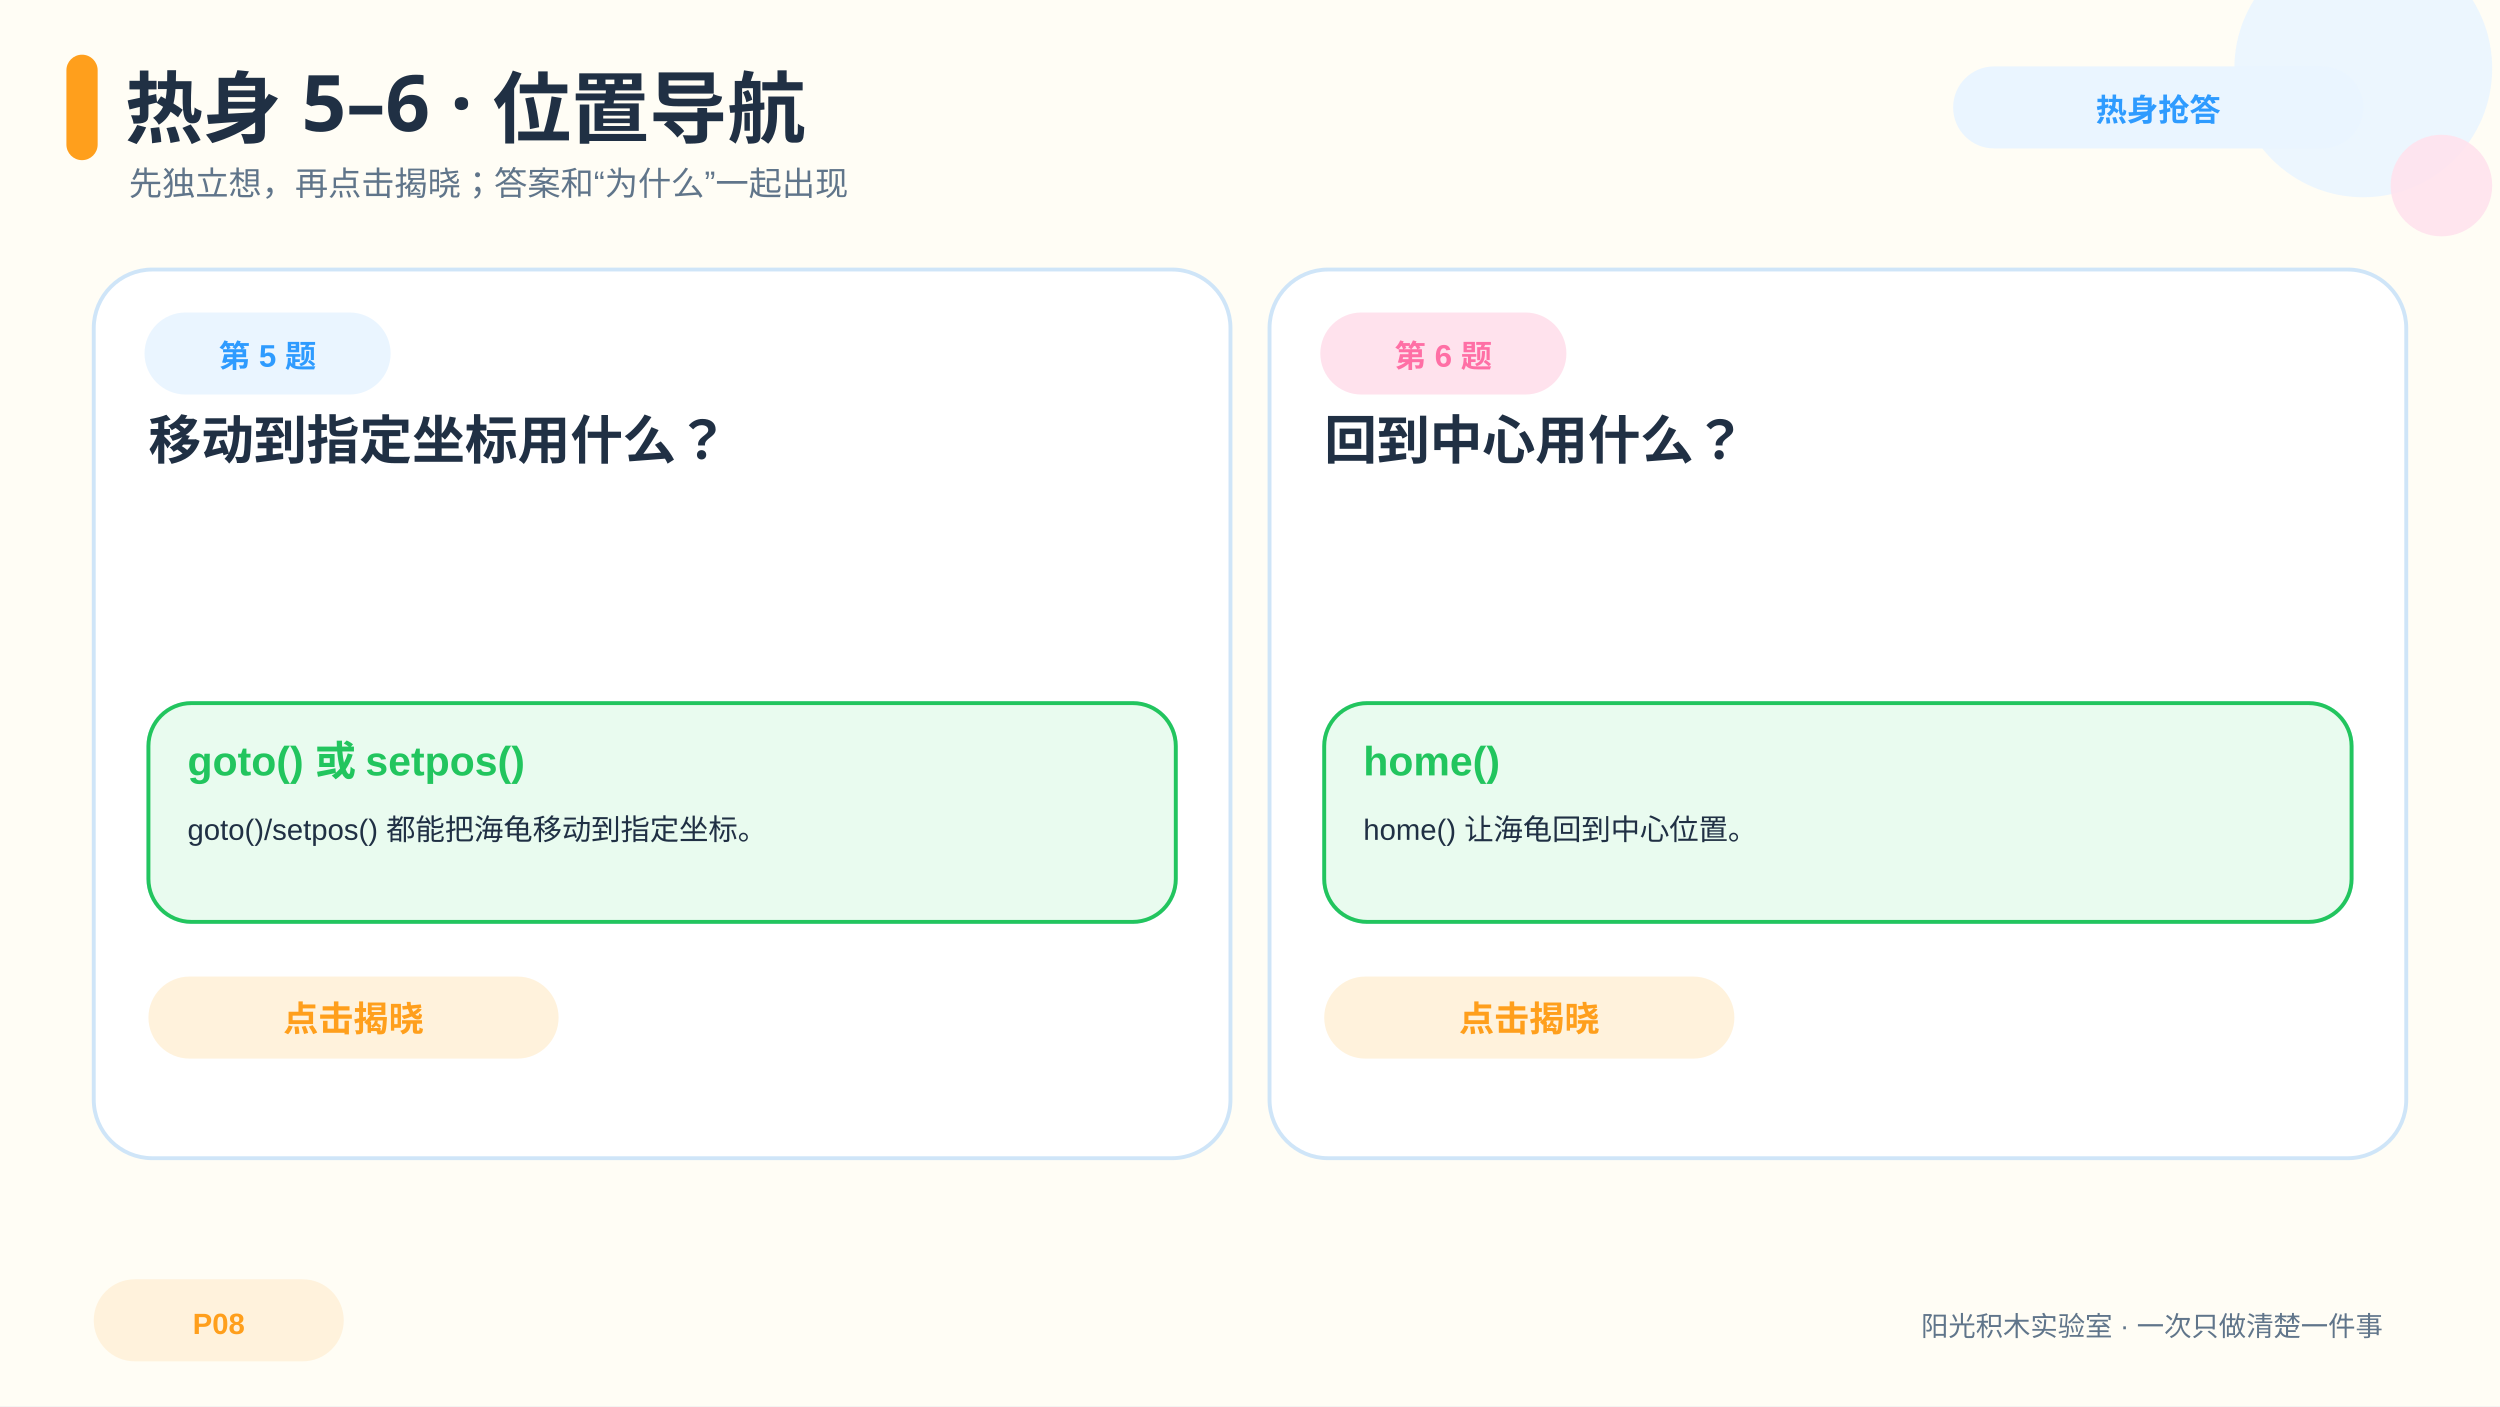
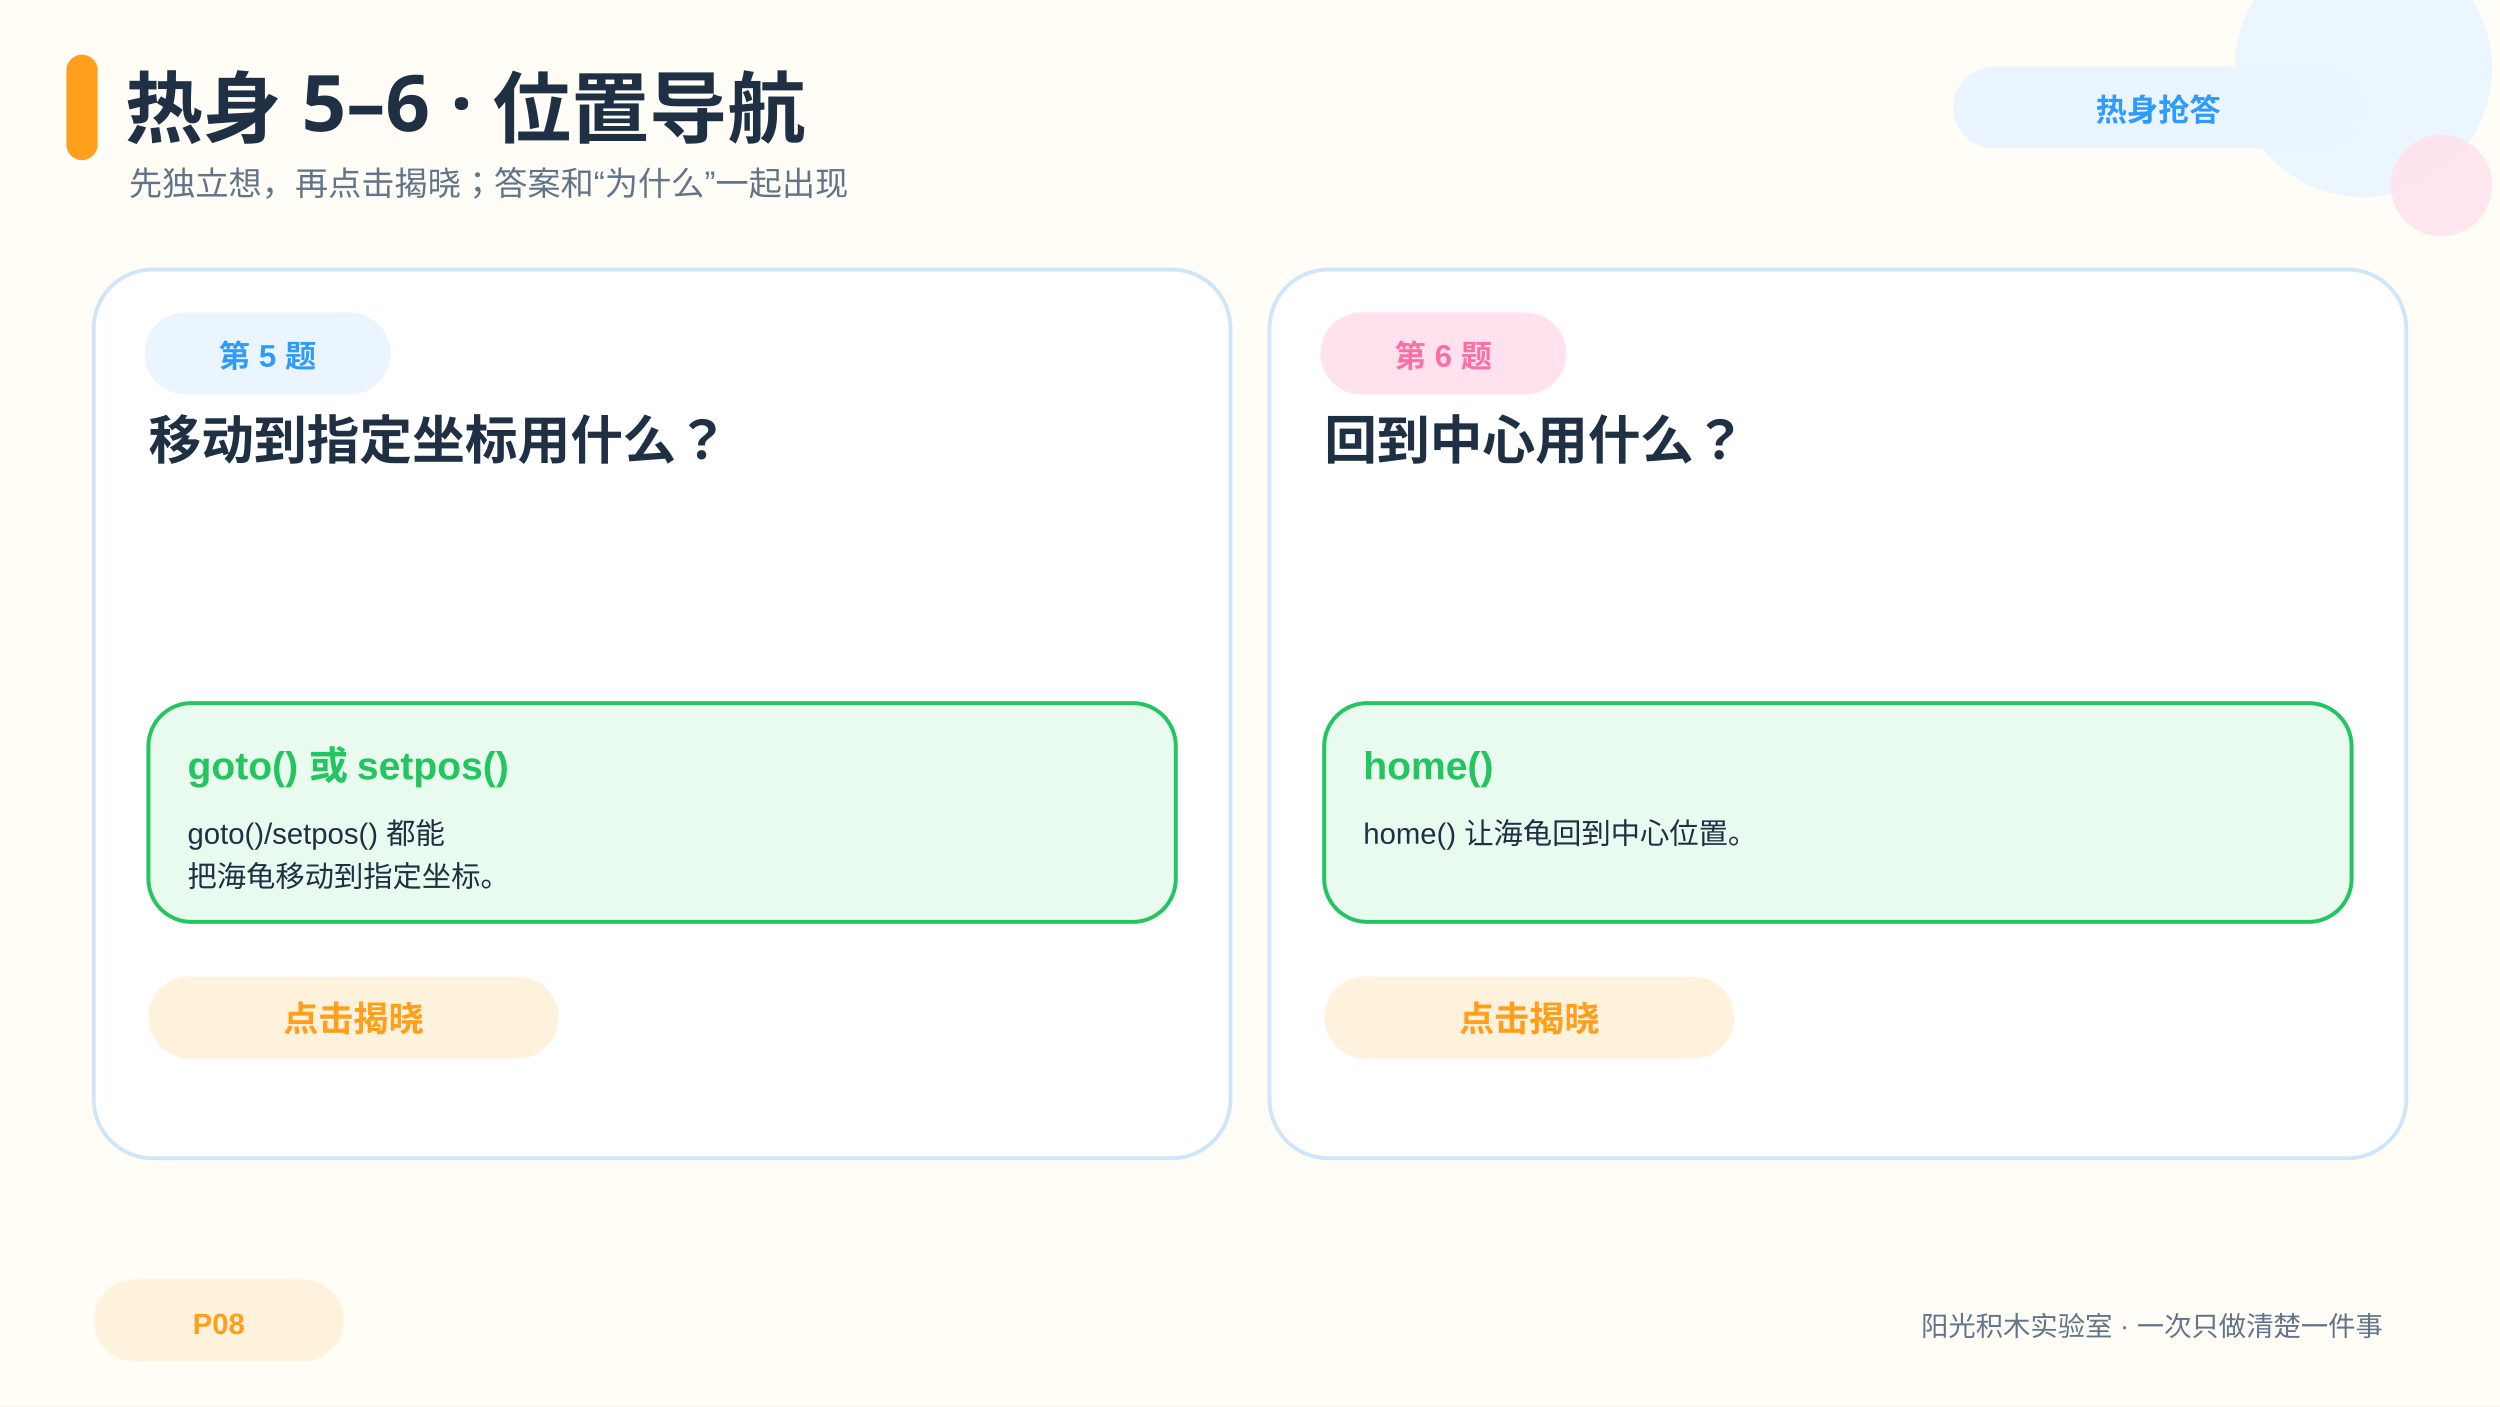
<svg xmlns="http://www.w3.org/2000/svg" viewBox="0 0 1280 720" data-pptx-page-role="content" font-family="Microsoft YaHei, Arial, sans-serif">
  <rect x="0" y="0" width="1280" height="720" rx="0" fill="#FFFDF5" id="page-bg" />
  <circle cx="1210" cy="35" r="66" fill="#EAF5FF" opacity="0.9" />
  <circle cx="1250" cy="95" r="26" fill="#FFE2ED" opacity="0.9" />
  <rect x="34" y="28" width="16" height="54" rx="8" fill="#FF9F1C" />
  <text x="64" y="70" font-family="YouYuan, Microsoft YaHei, sans-serif" font-size="40" font-weight="700" fill="#203044" text-anchor="start">热身 5–6 · 位置导航</text>
  <text x="66" y="100" font-family="Microsoft YaHei, Arial, sans-serif" font-size="17" font-weight="400" fill="#60758A" text-anchor="start">先独立想，再点击揭晓；答案和“为什么”一起出现</text>
  <rect x="1000" y="34" width="210" height="42" rx="21" fill="#EAF5FF" />
  <text x="1105.0" y="62" font-family="Microsoft YaHei, Arial, sans-serif" font-size="16" font-weight="700" fill="#2E9BFF" text-anchor="middle">热身抢答</text>
  <rect x="48" y="655" width="128" height="42" rx="21" fill="#FFF2DC" />
  <text x="112.0" y="683" font-family="Microsoft YaHei, Arial, sans-serif" font-size="15" font-weight="700" fill="#FF9F1C" text-anchor="middle">P08</text>
  <rect x="48" y="138" width="582" height="455" rx="30" fill="#FFFFFF" stroke="#CFE5F8" stroke-width="2" />
  <rect x="74" y="160" width="126" height="42" rx="21" fill="#EAF5FF" />
  <text x="137.0" y="188" font-family="Microsoft YaHei, Arial, sans-serif" font-size="16" font-weight="700" fill="#2E9BFF" text-anchor="middle">第 5 题</text>
  <text x="76" y="235" font-family="Microsoft YaHei, Arial, sans-serif" font-size="27" font-weight="700" fill="#203044" text-anchor="start">
    <tspan x="76" dy="0">移动到指定坐标用什么？</tspan>
  </text>
  <rect x="76" y="360" width="526" height="112" rx="22" fill="#FFFDF5" stroke="#CFE5F8" stroke-width="2" />
  <text x="96" y="398" font-family="Microsoft YaHei, Arial, sans-serif" font-size="18" font-weight="700" fill="#60758A" text-anchor="start">先说你的答案</text>
  <text x="96" y="436" font-family="Microsoft YaHei, Arial, sans-serif" font-size="18" font-weight="400" fill="#60758A" text-anchor="start">再点击下方按钮揭晓</text>
  <rect x="76" y="500" width="210" height="42" rx="21" fill="#FFF2DC" />
  <text x="181.0" y="528" font-family="Microsoft YaHei, Arial, sans-serif" font-size="18" font-weight="700" fill="#FF9F1C" text-anchor="middle">点击揭晓</text>
  <g id="reveal-q1-hit" data-pptx-role="decoration" data-pptx-bounds="0 0 1280 720">
    <rect x="76" y="500" width="210" height="42" rx="20" fill="#FFFFFF" opacity="0.001" />
  </g>
  <g id="answer-q1" data-pptx-role="decoration" data-pptx-bounds="0 0 1280 720">
    <rect x="76" y="360" width="526" height="112" rx="22" fill="#E9FBEF" stroke="#22C55E" stroke-width="2" />
-     <text x="96" y="397" font-family="Microsoft YaHei, Arial, sans-serif" font-size="21" font-weight="700" fill="#22C55E" text-anchor="start">goto() 或 setpos()</text>
-     <text x="96" y="430" font-family="Microsoft YaHei, Arial, sans-serif" font-size="15" font-weight="400" fill="#203044" text-anchor="start">goto()/setpos() 都能把海龟移动到指定坐标。</text>
+     <text x="96" y="399" font-family="Microsoft YaHei, Arial, sans-serif" font-size="20" font-weight="700" fill="#22C55E" text-anchor="start">goto() 或 setpos()</text>
+     <text x="96" y="432" font-family="Microsoft YaHei, Arial, sans-serif" font-size="15" font-weight="400" fill="#203044" text-anchor="start">
+       <tspan x="96" dy="0">goto()/setpos() 都能</tspan>
+       <tspan x="96" dy="22">把海龟移动到指定坐标。</tspan>
+     </text>
  </g>
  <rect x="650" y="138" width="582" height="455" rx="30" fill="#FFFFFF" stroke="#CFE5F8" stroke-width="2" />
  <rect x="676" y="160" width="126" height="42" rx="21" fill="#FFE2ED" />
  <text x="739.0" y="188" font-family="Microsoft YaHei, Arial, sans-serif" font-size="16" font-weight="700" fill="#FF6FA5" text-anchor="middle">第 6 题</text>
  <text x="678" y="235" font-family="Microsoft YaHei, Arial, sans-serif" font-size="27" font-weight="700" fill="#203044" text-anchor="start">
    <tspan x="678" dy="0">回到中心用什么？</tspan>
  </text>
  <rect x="678" y="360" width="526" height="112" rx="22" fill="#FFFDF5" stroke="#CFE5F8" stroke-width="2" />
  <text x="698" y="398" font-family="Microsoft YaHei, Arial, sans-serif" font-size="18" font-weight="700" fill="#60758A" text-anchor="start">先说你的答案</text>
  <text x="698" y="436" font-family="Microsoft YaHei, Arial, sans-serif" font-size="18" font-weight="400" fill="#60758A" text-anchor="start">再点击下方按钮揭晓</text>
  <rect x="678" y="500" width="210" height="42" rx="21" fill="#FFF2DC" />
  <text x="783.0" y="528" font-family="Microsoft YaHei, Arial, sans-serif" font-size="18" font-weight="700" fill="#FF9F1C" text-anchor="middle">点击揭晓</text>
  <g id="reveal-q2-hit" data-pptx-role="decoration" data-pptx-bounds="0 0 1280 720">
    <rect x="678" y="500" width="210" height="42" rx="20" fill="#FFFFFF" opacity="0.001" />
  </g>
  <g id="answer-q2" data-pptx-role="decoration" data-pptx-bounds="0 0 1280 720">
    <rect x="678" y="360" width="526" height="112" rx="22" fill="#E9FBEF" stroke="#22C55E" stroke-width="2" />
-     <text x="698" y="397" font-family="Microsoft YaHei, Arial, sans-serif" font-size="21" font-weight="700" fill="#22C55E" text-anchor="start">home()</text>
-     <text x="698" y="430" font-family="Microsoft YaHei, Arial, sans-serif" font-size="15" font-weight="400" fill="#203044" text-anchor="start">home() 让海龟回到中心位置。</text>
+     <text x="698" y="399" font-family="Microsoft YaHei, Arial, sans-serif" font-size="20" font-weight="700" fill="#22C55E" text-anchor="start">home()</text>
+     <text x="698" y="432" font-family="Microsoft YaHei, Arial, sans-serif" font-size="15" font-weight="400" fill="#203044" text-anchor="start">
+       <tspan x="698" dy="0">home() 让海龟回到中心位置。</tspan>
+     </text>
  </g>
  <text x="1220" y="684" font-family="Microsoft YaHei, Arial, sans-serif" font-size="14" font-weight="400" fill="#60758A" text-anchor="end">阳光积木实验室 · 一次只做清楚一件事</text>
</svg>
